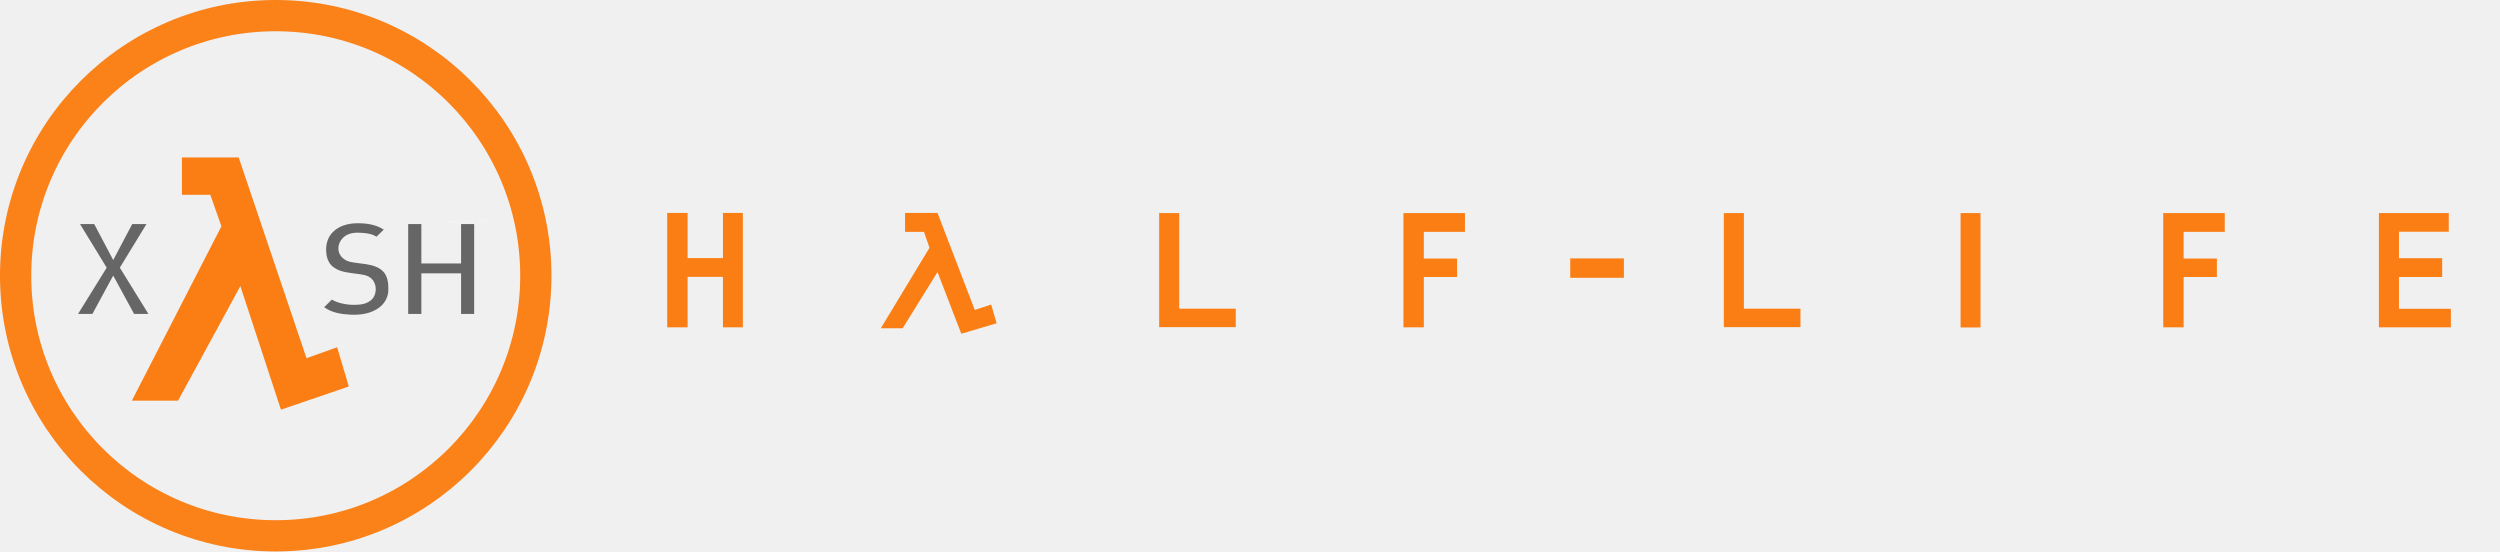
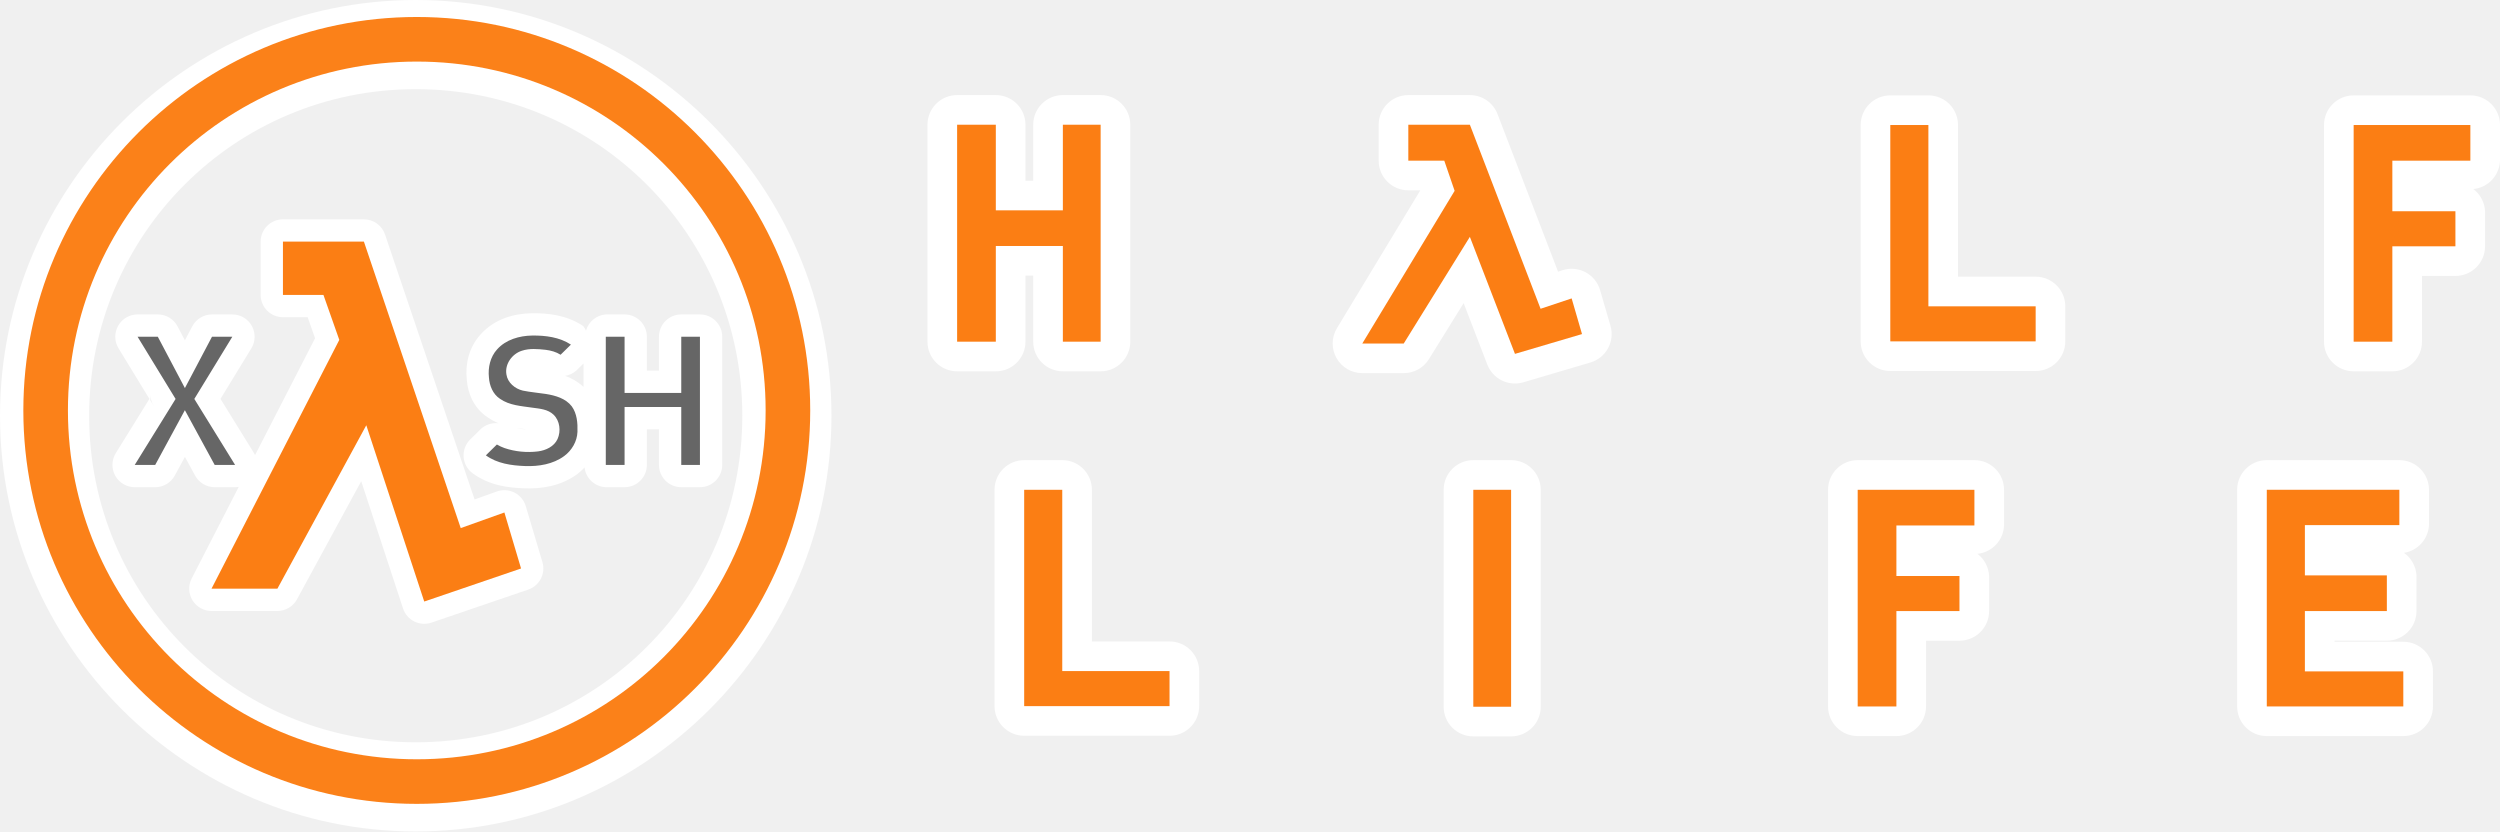
- <svg xmlns="http://www.w3.org/2000/svg" height="176.476" viewBox="0 0 1251.736 276.111" width="800.046">
-   <g fill="#fff" fill-opacity=".4" stroke-width="3.911">
-     <path d="M224.463 110.537q0 .376-.09.632-.135.382-.432.382-.198 0-.413-.09-.26-.11-.285-.27.088 0 .206.032.276.072.344.072.266 0 .401-.266.106-.213.106-.51 0-.21-.137-.598-.135-.391-.135-.545 0-.046.025-.075.028-.03.075-.03.122 0 .238.562.097.476.097.704zM225.668 110.857q0 .319-.185.5-.184.182-.51.182-.178 0-.275-.085-.097-.084-.097-.26 0-.247.322-.497.307-.238.567-.238.119 0 .156.147.022.085.022.25zm-.19.087q0-.037-.01-.072-.01-.037-.026-.084-.05.034-.166.169-.06.069-.103.1 0-.06.012-.097l.041-.09q-.138 0-.288.115-.147.116-.147.25 0 .09.1.09.191 0 .37-.093.215-.113.215-.288zM226.957 110.985q0 .153-.116.344-.13.216-.272.216-.04 0-.069-.044-.025-.047-.025-.09 0-.057.12-.176.121-.122.121-.166 0-.028-.01-.056t-.012-.038q-.234.054-.479.27-.24.215-.366.244-.025-.07-.025-.141 0-.088.041-.185.028-.069.094-.166.11-.165.232-.375l.216-.379q.156-.269.228-.382.038-.056.066-.084.041-.038.097-.05.038.012.053.047.02.034.02.081 0 .107-.138.288-.25.326-.257.338-.14.213-.14.385l.01.031q.171-.084.203-.097.128-.053.219-.053.1 0 .147.069.047.066.047.169zM228.41 110.8q0 .213-.104.454-.113.266-.279.366-.034-.04-.06-.09-.022-.05-.022-.1 0-.054.157-.317.069-.116.063-.203v-.04q-.116.034-.4.209l-.57.35q-.044 0-.081-.031-.034-.035-.034-.075 0-.066.21-.441.063-.113.225-.392.05.066.066.148.016.078.016.187v.072q.288-.172.45-.26.179-.096.245-.096.044 0 .08.1.042.1.042.16zM231.128 111.407q0 .057-.05.088-.047.028-.106.028-.053 0-.134-.012-.185-.029-.238-.029-.094 0-.37.022-.156.013-.225.013-.19 0-.19-.191 0-.182.118-.52.066-.19.247-.625.163-.391.207-.551.016-.05.025-.066.025-.037.063-.037.059 0 .1.087.041.085.041.154 0 .11-.128.369-.129.256-.25.504-.135.294-.135.447 0 .078.066.11.047.022.138.022.069 0 .237-.016.17-.019.226-.019.14 0 .231.04.129.057.129.182zM232.292 110.857q0 .319-.184.5-.185.182-.51.182-.179 0-.276-.085-.097-.084-.097-.26 0-.247.323-.497.306-.238.566-.238.12 0 .157.147.022.085.022.25zm-.19.087q0-.037-.01-.072l-.025-.084q-.05.034-.166.169-.06.069-.103.1 0-.06.013-.097.025-.053.04-.09-.137 0-.287.115-.147.116-.147.25 0 .09.1.09.19 0 .369-.093.216-.113.216-.288zM233.61 110.79q0 .101-.053.214-.05.112-.128.187v-.043q0-.038.01-.116.01-.078.01-.116 0-.053-.016-.078-.016-.028-.066-.028-.148 0-.367.228l-.472.498q-.019 0-.038-.004l-.062-.015q.01-.113.078-.25.185-.373.19-.398l.039-.147q.013-.047.034-.097.025-.053.056-.094.034-.044.088-.066l.03.376.207-.169q.138-.11.238-.11.1 0 .163.066t.063.163zM235.146 110.428q0 .131-.35.347-.338.207-.491.207-.072 0-.097-.05-.022-.05-.022-.141v-.085q.21 0 .381-.062.172-.063.3-.207-.093-.034-.19-.034-.229 0-.485.175-.282.19-.282.407 0 .206.282.288.044.012.529.087.284.044.284.154 0 .047-.103.075-.103.031-.263.031-.4 0-.632-.122-.306-.163-.306-.523 0-.375.375-.597.32-.188.726-.188.122 0 .222.056.122.07.122.182zM236.392 109.868q0 .069-.166.288-.166.219-.166.334 0 .06.069.12.156.137.156.168 0 .041-.028.079-.025.037-.066.037-.034 0-.097-.037-.044-.025-.169-.122l-.072.137q-.088.166-.119.241l-.094.288q-.08.194-.203.194v-.072q0-.222.144-.526.028-.056.156-.29-.247-.135-.544-.135 0-.116.047-.17.05-.055.166-.055.106 0 .266.037l.156.038q.06-.02.163-.204.253-.444.344-.51.025.04.041.082.02.04.02.078zM237.546 110.985q0 .153-.115.344-.132.216-.273.216-.04 0-.069-.044-.025-.047-.025-.09 0-.057.12-.176.121-.122.121-.166 0-.028-.01-.056l-.013-.038q-.234.054-.478.27-.241.215-.366.244-.025-.07-.025-.141 0-.088.04-.185.029-.069.095-.166.11-.165.231-.375l.216-.379q.156-.269.228-.382.038-.056.066-.084.041-.038.097-.05.038.012.053.047.02.034.02.081 0 .107-.138.288-.25.326-.257.338-.14.213-.14.385l.01.031q.171-.084.203-.097.128-.053.219-.053.1 0 .147.069.047.066.047.169zM240.115 109.965q0 .147-.156.394-.1.156-.329.45-.228.292-.284.382l.234.075q.229.07.229.25-.094.016-.185.029l-.034-.003v-.025q-.05-.013-.08-.013-.06 0-.189.02-.128.018-.194.018-.085 0-.137-.031-.053-.032-.053-.113 0-.066.24-.372.451-.573.454-.58.244-.331.244-.444 0-.043-.03-.065-.029-.022-.116-.022-.06 0-.248.116-.09.056-.147.056l-.053-.01q-.019-.012-.04-.047-.023-.037-.023-.059 0-.131.254-.24.216-.095.375-.095.135 0 .207.1.062.088.062.229zM241.996 110.528q0 .379-.41.67-.375.266-.773.266-.197 0-.313-.1-.116-.1-.116-.292 0-.425.373-.738.353-.297.792-.297.222 0 .334.131.113.132.113.36zm-.19.072q0-.144-.164-.216-.122-.053-.29-.053-.248 0-.517.24-.269.242-.269.486 0 .1.05.144.053.04.16.04.306 0 .638-.169.391-.2.391-.472zM243.43 109.965q0 .147-.157.394-.1.156-.329.45-.228.292-.285.382l.235.075q.229.07.229.25-.094.016-.185.029l-.034-.003v-.025q-.05-.013-.081-.013-.06 0-.188.02-.128.018-.194.018-.084 0-.138-.031-.053-.032-.053-.113 0-.066.241-.372.451-.573.454-.58.244-.331.244-.444 0-.043-.03-.065-.029-.022-.117-.022-.059 0-.247.116-.09.056-.147.056l-.053-.01q-.019-.012-.04-.047-.023-.037-.023-.059 0-.131.253-.24.216-.095.376-.095.135 0 .206.1.063.088.063.229zM244.869 109.965q0 .147-.157.394-.1.156-.328.45-.229.292-.285.382l.234.075q.229.07.229.25-.094.016-.185.029l-.034-.003v-.025q-.05-.013-.08-.013-.06 0-.188.02-.129.018-.194.018-.084 0-.138-.031-.053-.032-.053-.113 0-.066.24-.372.451-.573.455-.58.244-.331.244-.444 0-.043-.031-.065-.028-.022-.116-.022-.06 0-.247.116-.091.056-.147.056l-.053-.01q-.02-.012-.041-.047-.022-.037-.022-.059 0-.131.253-.24.216-.095.375-.095.135 0 .207.1.063.088.063.229z" />
+ <svg xmlns="http://www.w3.org/2000/svg" height="186.477" viewBox="0 0 877.237 291.758" width="560.685" version="1.1" id="svg5">
+   <defs id="defs5" />
+   <path style="baseline-shift:baseline;display:inline;overflow:visible;opacity:0.98;vector-effect:none;fill:#ffffff;stroke-linecap:round;stroke-linejoin:round;paint-order:markers stroke fill;enable-background:accumulate;stop-color:#000000;stop-opacity:1" d="M 145.879,0 C 65.498,0 0,65.498 0,145.879 c 0,80.381 65.498,145.879 145.879,145.879 80.381,0 145.879,-65.498 145.879,-145.879 C 291.758,65.498 226.26,0 145.879,0 Z m 0,31.291 c 63.47,0 114.588,51.118 114.588,114.588 0,63.47 -51.118,114.588 -114.588,114.588 -63.47,0 -114.588,-51.118 -114.588,-114.588 0,-63.47 51.118,-114.588 114.588,-114.588 z" id="circle2-7" />
+   <g fill="#ffffff" fill-opacity="0.4" stroke-width="3.911" id="g1" transform="translate(8.190981,5.960927)">
+     <path d="m 224.463,110.537 q 0,0.376 -0.09,0.632 -0.135,0.382 -0.432,0.382 -0.198,0 -0.413,-0.09 -0.26,-0.11 -0.285,-0.27 0.088,0 0.206,0.032 0.276,0.072 0.344,0.072 0.266,0 0.401,-0.266 0.106,-0.213 0.106,-0.51 0,-0.21 -0.137,-0.598 -0.135,-0.391 -0.135,-0.545 0,-0.046 0.025,-0.075 0.028,-0.03 0.075,-0.03 0.122,0 0.238,0.562 0.097,0.476 0.097,0.704 z m 1.205,0.32 q 0,0.319 -0.185,0.5 -0.184,0.182 -0.51,0.182 -0.178,0 -0.275,-0.085 -0.097,-0.084 -0.097,-0.26 0,-0.247 0.322,-0.497 0.307,-0.238 0.567,-0.238 0.119,0 0.156,0.147 0.022,0.085 0.022,0.25 z m -0.19,0.087 q 0,-0.037 -0.01,-0.072 -0.01,-0.037 -0.026,-0.084 -0.05,0.034 -0.166,0.169 -0.06,0.069 -0.103,0.1 0,-0.06 0.012,-0.097 l 0.041,-0.09 q -0.138,0 -0.288,0.115 -0.147,0.116 -0.147,0.25 0,0.09 0.1,0.09 0.191,0 0.37,-0.093 0.215,-0.113 0.215,-0.288 z m 1.479,0.041 q 0,0.153 -0.116,0.344 -0.13,0.216 -0.272,0.216 -0.04,0 -0.069,-0.044 -0.025,-0.047 -0.025,-0.09 0,-0.057 0.12,-0.176 0.121,-0.122 0.121,-0.166 0,-0.028 -0.01,-0.056 -0.01,-0.028 -0.012,-0.038 -0.234,0.054 -0.479,0.27 -0.24,0.215 -0.366,0.244 -0.025,-0.07 -0.025,-0.141 0,-0.088 0.041,-0.185 0.028,-0.069 0.094,-0.166 0.11,-0.165 0.232,-0.375 l 0.216,-0.379 q 0.156,-0.269 0.228,-0.382 0.038,-0.056 0.066,-0.084 0.041,-0.038 0.097,-0.05 0.038,0.012 0.053,0.047 0.02,0.034 0.02,0.081 0,0.107 -0.138,0.288 -0.25,0.326 -0.257,0.338 -0.14,0.213 -0.14,0.385 l 0.01,0.031 q 0.171,-0.084 0.203,-0.097 0.128,-0.053 0.219,-0.053 0.1,0 0.147,0.069 0.047,0.066 0.047,0.169 z m 1.453,-0.185 q 0,0.213 -0.104,0.454 -0.113,0.266 -0.279,0.366 -0.034,-0.04 -0.06,-0.09 -0.022,-0.05 -0.022,-0.1 0,-0.054 0.157,-0.317 0.069,-0.116 0.063,-0.203 v -0.04 q -0.116,0.034 -0.4,0.209 l -0.57,0.35 q -0.044,0 -0.081,-0.031 -0.034,-0.035 -0.034,-0.075 0,-0.066 0.21,-0.441 0.063,-0.113 0.225,-0.392 0.05,0.066 0.066,0.148 0.016,0.078 0.016,0.187 v 0.072 q 0.288,-0.172 0.45,-0.26 0.179,-0.096 0.245,-0.096 0.044,0 0.08,0.1 0.042,0.1 0.042,0.16 z m 2.718,0.607 q 0,0.057 -0.05,0.088 -0.047,0.028 -0.106,0.028 -0.053,0 -0.134,-0.012 -0.185,-0.029 -0.238,-0.029 -0.094,0 -0.37,0.022 -0.156,0.013 -0.225,0.013 -0.19,0 -0.19,-0.191 0,-0.182 0.118,-0.52 0.066,-0.19 0.247,-0.625 0.163,-0.391 0.207,-0.551 0.016,-0.05 0.025,-0.066 0.025,-0.037 0.063,-0.037 0.059,0 0.1,0.087 0.041,0.085 0.041,0.154 0,0.11 -0.128,0.369 -0.129,0.256 -0.25,0.504 -0.135,0.294 -0.135,0.447 0,0.078 0.066,0.11 0.047,0.022 0.138,0.022 0.069,0 0.237,-0.016 0.17,-0.019 0.226,-0.019 0.14,0 0.231,0.04 0.129,0.057 0.129,0.182 z m 1.164,-0.55 q 0,0.319 -0.184,0.5 -0.185,0.182 -0.51,0.182 -0.179,0 -0.276,-0.085 -0.097,-0.084 -0.097,-0.26 0,-0.247 0.323,-0.497 0.306,-0.238 0.566,-0.238 0.12,0 0.157,0.147 0.022,0.085 0.022,0.25 z m -0.19,0.087 q 0,-0.037 -0.01,-0.072 l -0.025,-0.084 q -0.05,0.034 -0.166,0.169 -0.06,0.069 -0.103,0.1 0,-0.06 0.013,-0.097 0.025,-0.053 0.04,-0.09 -0.137,0 -0.287,0.115 -0.147,0.116 -0.147,0.25 0,0.09 0.1,0.09 0.19,0 0.369,-0.093 0.216,-0.113 0.216,-0.288 z m 1.508,-0.154 q 0,0.101 -0.053,0.214 -0.05,0.112 -0.128,0.187 v -0.043 q 0,-0.038 0.01,-0.116 0.01,-0.078 0.01,-0.116 0,-0.053 -0.016,-0.078 -0.016,-0.028 -0.066,-0.028 -0.148,0 -0.367,0.228 l -0.472,0.498 q -0.019,0 -0.038,-0.004 l -0.062,-0.015 q 0.01,-0.113 0.078,-0.25 0.185,-0.373 0.19,-0.398 l 0.039,-0.147 q 0.013,-0.047 0.034,-0.097 0.025,-0.053 0.056,-0.094 0.034,-0.044 0.088,-0.066 l 0.03,0.376 0.207,-0.169 q 0.138,-0.11 0.238,-0.11 0.1,0 0.163,0.066 0.063,0.066 0.063,0.163 z m 1.536,-0.362 q 0,0.131 -0.35,0.347 -0.338,0.207 -0.491,0.207 -0.072,0 -0.097,-0.05 -0.022,-0.05 -0.022,-0.141 v -0.085 q 0.21,0 0.381,-0.062 0.172,-0.063 0.3,-0.207 -0.093,-0.034 -0.19,-0.034 -0.229,0 -0.485,0.175 -0.282,0.19 -0.282,0.407 0,0.206 0.282,0.288 0.044,0.012 0.529,0.087 0.284,0.044 0.284,0.154 0,0.047 -0.103,0.075 -0.103,0.031 -0.263,0.031 -0.4,0 -0.632,-0.122 -0.306,-0.163 -0.306,-0.523 0,-0.375 0.375,-0.597 0.32,-0.188 0.726,-0.188 0.122,0 0.222,0.056 0.122,0.07 0.122,0.182 z m 1.246,-0.56 q 0,0.069 -0.166,0.288 -0.166,0.219 -0.166,0.334 0,0.06 0.069,0.12 0.156,0.137 0.156,0.168 0,0.041 -0.028,0.079 -0.025,0.037 -0.066,0.037 -0.034,0 -0.097,-0.037 -0.044,-0.025 -0.169,-0.122 l -0.072,0.137 q -0.088,0.166 -0.119,0.241 l -0.094,0.288 q -0.08,0.194 -0.203,0.194 v -0.072 q 0,-0.222 0.144,-0.526 0.028,-0.056 0.156,-0.29 -0.247,-0.135 -0.544,-0.135 0,-0.116 0.047,-0.17 0.05,-0.055 0.166,-0.055 0.106,0 0.266,0.037 l 0.156,0.038 q 0.06,-0.02 0.163,-0.204 0.253,-0.444 0.344,-0.51 0.025,0.04 0.041,0.082 0.02,0.04 0.02,0.078 z m 1.154,1.117 q 0,0.153 -0.115,0.344 -0.132,0.216 -0.273,0.216 -0.04,0 -0.069,-0.044 -0.025,-0.047 -0.025,-0.09 0,-0.057 0.12,-0.176 0.121,-0.122 0.121,-0.166 0,-0.028 -0.01,-0.056 l -0.013,-0.038 q -0.234,0.054 -0.478,0.27 -0.241,0.215 -0.366,0.244 -0.025,-0.07 -0.025,-0.141 0,-0.088 0.04,-0.185 0.029,-0.069 0.095,-0.166 0.11,-0.165 0.231,-0.375 l 0.216,-0.379 q 0.156,-0.269 0.228,-0.382 0.038,-0.056 0.066,-0.084 0.041,-0.038 0.097,-0.05 0.038,0.012 0.053,0.047 0.02,0.034 0.02,0.081 0,0.107 -0.138,0.288 -0.25,0.326 -0.257,0.338 -0.14,0.213 -0.14,0.385 l 0.01,0.031 q 0.171,-0.084 0.203,-0.097 0.128,-0.053 0.219,-0.053 0.1,0 0.147,0.069 0.047,0.066 0.047,0.169 z m 2.569,-1.02 q 0,0.147 -0.156,0.394 -0.1,0.156 -0.329,0.45 -0.228,0.292 -0.284,0.382 l 0.234,0.075 q 0.229,0.07 0.229,0.25 -0.094,0.016 -0.185,0.029 l -0.034,-0.003 v -0.025 q -0.05,-0.013 -0.08,-0.013 -0.06,0 -0.189,0.02 -0.128,0.018 -0.194,0.018 -0.085,0 -0.137,-0.031 -0.053,-0.032 -0.053,-0.113 0,-0.066 0.24,-0.372 0.451,-0.573 0.454,-0.58 0.244,-0.331 0.244,-0.444 0,-0.043 -0.03,-0.065 -0.029,-0.022 -0.116,-0.022 -0.06,0 -0.248,0.116 -0.09,0.056 -0.147,0.056 l -0.053,-0.01 q -0.019,-0.012 -0.04,-0.047 -0.023,-0.037 -0.023,-0.059 0,-0.131 0.254,-0.24 0.216,-0.095 0.375,-0.095 0.135,0 0.207,0.1 0.062,0.088 0.062,0.229 z m 1.881,0.563 q 0,0.379 -0.41,0.67 -0.375,0.266 -0.773,0.266 -0.197,0 -0.313,-0.1 -0.116,-0.1 -0.116,-0.292 0,-0.425 0.373,-0.738 0.353,-0.297 0.792,-0.297 0.222,0 0.334,0.131 0.113,0.132 0.113,0.36 z m -0.19,0.072 q 0,-0.144 -0.164,-0.216 -0.122,-0.053 -0.29,-0.053 -0.248,0 -0.517,0.24 -0.269,0.242 -0.269,0.486 0,0.1 0.05,0.144 0.053,0.04 0.16,0.04 0.306,0 0.638,-0.169 0.391,-0.2 0.391,-0.472 z m 1.624,-0.635 q 0,0.147 -0.157,0.394 -0.1,0.156 -0.329,0.45 -0.228,0.292 -0.285,0.382 l 0.235,0.075 q 0.229,0.07 0.229,0.25 -0.094,0.016 -0.185,0.029 l -0.034,-0.003 v -0.025 q -0.05,-0.013 -0.081,-0.013 -0.06,0 -0.188,0.02 -0.128,0.018 -0.194,0.018 -0.084,0 -0.138,-0.031 -0.053,-0.032 -0.053,-0.113 0,-0.066 0.241,-0.372 0.451,-0.573 0.454,-0.58 0.244,-0.331 0.244,-0.444 0,-0.043 -0.03,-0.065 -0.029,-0.022 -0.117,-0.022 -0.059,0 -0.247,0.116 -0.09,0.056 -0.147,0.056 l -0.053,-0.01 q -0.019,-0.012 -0.04,-0.047 -0.023,-0.037 -0.023,-0.059 0,-0.131 0.253,-0.24 0.216,-0.095 0.376,-0.095 0.135,0 0.206,0.1 0.063,0.088 0.063,0.229 z m 1.439,0 q 0,0.147 -0.157,0.394 -0.1,0.156 -0.328,0.45 -0.229,0.292 -0.285,0.382 l 0.234,0.075 q 0.229,0.07 0.229,0.25 -0.094,0.016 -0.185,0.029 l -0.034,-0.003 v -0.025 q -0.05,-0.013 -0.08,-0.013 -0.06,0 -0.188,0.02 -0.129,0.018 -0.194,0.018 -0.084,0 -0.138,-0.031 -0.053,-0.032 -0.053,-0.113 0,-0.066 0.24,-0.372 0.451,-0.573 0.455,-0.58 0.244,-0.331 0.244,-0.444 0,-0.043 -0.031,-0.065 -0.028,-0.022 -0.116,-0.022 -0.06,0 -0.247,0.116 -0.091,0.056 -0.147,0.056 l -0.053,-0.01 q -0.02,-0.012 -0.041,-0.047 -0.022,-0.037 -0.022,-0.059 0,-0.131 0.253,-0.24 0.216,-0.095 0.375,-0.095 0.135,0 0.207,0.1 0.063,0.088 0.063,0.229 z" id="path1" />
  </g>
-   <g fill="#fb7e14" stroke-width=".183">
-     <path d="M371.948 106.612v57.268h-9.973v-25.258H344.28v25.258h-10.215v-57.268h10.215v22.602h17.696v-22.602zM481.31 167.098l-11.903-30.886-17.454 28.15h-10.937l24.37-40.298-2.733-7.96h-9.492v-9.492h16.246l18.663 48.581 8.201-2.736 2.737 9.415zM590.436 154.55h28.314v9.249h-38.367v-57.108h10.053zM732.689 106.691h.805v9.413h-20.593v13.349h16.648v9.253h-16.648v25.174h-10.214V106.69zM813.074 129.374v9.733h-26.865v-9.733zM873.157 154.55h28.316v9.249h-38.369v-57.108h10.053zM990.746 106.691h.885v57.271h-9.978v-57.27zM1113.117 106.691h.806v9.413h-20.591v13.349h16.646v9.253h-16.646v25.174h-10.217V106.69zM1227.134 154.63v9.25h-36.035V106.69h34.99v9.33h-24.935v13.27h21.636v9.415h-21.636v15.925z" />
+   <g id="g25" transform="translate(-580.4427,349.4789)">
+     <path style="baseline-shift:baseline;display:inline;overflow:visible;vector-effect:none;fill:#ffffff;stroke:none;stroke-width:20.799;stroke-linecap:round;stroke-linejoin:round;stroke-dasharray:none;stroke-opacity:1;paint-order:markers stroke fill;enable-background:accumulate;stop-color:#000000" d="m 1375.848,-188.02 a 10.401,10.401 0 0 0 -10.401,10.399 v 76.029 a 10.401,10.401 0 0 0 10.401,10.399 h 47.904 a 10.401,10.401 0 0 0 10.399,-10.399 v -12.297 a 10.401,10.401 0 0 0 -10.399,-10.401 h -24.139 v -0.371 h 18.362 a 10.401,10.401 0 0 0 10.401,-10.399 v -12.517 a 10.401,10.401 0 0 0 -4.393,-7.911 10.401,10.401 0 0 0 8.778,-9.729 v -12.403 a 10.401,10.401 0 0 0 -10.399,-10.399 z" id="path24" />
+     <path style="baseline-shift:baseline;display:inline;overflow:visible;vector-effect:none;fill:#ffffff;stroke:none;stroke-width:20.799;stroke-linecap:round;stroke-linejoin:round;stroke-dasharray:none;stroke-opacity:1;paint-order:markers stroke fill;enable-background:accumulate;stop-color:#000000" d="m 1232.297,-188.02 a 10.401,10.401 0 0 0 -10.399,10.399 v 76.029 a 10.401,10.401 0 0 0 10.399,10.399 h 13.582 a 10.401,10.401 0 0 0 10.399,-10.399 v -23.067 h 11.731 a 10.401,10.401 0 0 0 10.399,-10.401 v -12.299 a 10.401,10.401 0 0 0 -4.092,-7.787 10.401,10.401 0 0 0 9.337,-9.96 v -12.512 a 10.401,10.401 0 0 0 -10.399,-10.401 h -1.072 z" id="path23" />
+     <path style="baseline-shift:baseline;display:inline;overflow:visible;vector-effect:none;fill:#ffffff;stroke:none;stroke-width:20.799;stroke-linecap:round;stroke-linejoin:round;stroke-dasharray:none;stroke-opacity:1;paint-order:markers stroke fill;enable-background:accumulate;stop-color:#000000" d="m 1109.504,-188.02 -12.089,0.003 a 10.401,10.401 0 0 0 -10.399,10.399 v 76.135 a 10.401,10.401 0 0 0 10.399,10.399 h 13.265 a 10.401,10.401 0 0 0 10.399,-10.399 v -76.135 a 10.401,10.401 0 0 0 -10.399,-10.401 z" id="path22" />
+     <path style="baseline-shift:baseline;display:inline;overflow:visible;vector-effect:none;fill:#ffffff;stroke:none;stroke-width:20.799;stroke-linecap:round;stroke-linejoin:round;stroke-dasharray:none;stroke-opacity:1;paint-order:markers stroke fill;enable-background:accumulate;stop-color:#000000" d="m 939.82,-188.02 a 10.401,10.401 0 0 0 -10.399,10.401 v 75.917 a 10.401,10.401 0 0 0 10.399,10.399 h 51.007 a 10.401,10.401 0 0 0 10.401,-10.399 v -12.294 a 10.401,10.401 0 0 0 -10.401,-10.401 h -27.242 v -53.222 a 10.401,10.401 0 0 0 -10.401,-10.401 z" id="path21" />
+     <path style="baseline-shift:baseline;display:inline;overflow:visible;vector-effect:none;fill:#fb7e14;stroke:none;stroke-width:20.799;stroke-linecap:round;stroke-linejoin:round;stroke-dasharray:none;stroke-opacity:1;paint-order:markers stroke fill;enable-background:accumulate;stop-color:#000000" d="m 1423.751,-113.891 v 12.297 h -47.904 v -76.027 h 46.515 v 12.403 h -33.148 v 17.641 h 28.762 v 12.516 h -28.762 v 21.17 z" id="path17" />
+     <path style="baseline-shift:baseline;display:inline;overflow:visible;vector-effect:none;fill:#fb7e14;stroke:none;stroke-width:20.799;stroke-linecap:round;stroke-linejoin:round;stroke-dasharray:none;stroke-opacity:1;paint-order:markers stroke fill;enable-background:accumulate;stop-color:#000000" d="m 1272.18,-177.619 h 1.071 v 12.513 h -27.373 v 17.746 h 22.129 v 12.301 h -22.129 v 33.466 h -13.582 v -76.027 z" id="path16" />
+     <path style="baseline-shift:baseline;display:inline;overflow:visible;vector-effect:none;fill:#fb7e14;stroke:none;stroke-width:20.799;stroke-linecap:round;stroke-linejoin:round;stroke-dasharray:none;stroke-opacity:1;paint-order:markers stroke fill;enable-background:accumulate;stop-color:#000000" d="m 1109.504,-177.619 h 1.177 v 76.134 h -13.264 v -76.133 z" id="path15" />
+     <path style="baseline-shift:baseline;display:inline;overflow:visible;vector-effect:none;fill:#fb7e14;stroke:none;stroke-width:20.799;stroke-linecap:round;stroke-linejoin:round;stroke-dasharray:none;stroke-opacity:1;paint-order:markers stroke fill;enable-background:accumulate;stop-color:#000000" d="m 953.185,-113.997 h 37.642 v 12.295 h -51.007 v -75.918 h 13.364 z" id="path14" />
  </g>
-   <g transform="translate(40.695 37.595)">
-     <circle cx="97.361" cy="100.461" r="130.233" style="opacity:.98;fill:none;stroke:#fb7e14;stroke-width:15.646;stroke-linecap:round;stroke-linejoin:round" />
-     <path d="m128.102 136.27 5.847 19.65-33.974 11.6-20.33-61.86-31.197 57.352H25.33l44.84-87.305-5.563-15.782h-14.21V41.231h28.41L112.78 141.75z" fill="#fb7e14" />
-     <g fill="#666" stroke-width=".661">
-       <path d="m11.723 94.79 1.004 1.642-14.336 23.144h7.187l10.41-19.203c3.485 6.4 6.97 12.802 10.453 19.203h7.164c-4.768-7.715-9.537-15.43-14.304-23.146 4.445-7.278 8.892-14.555 13.338-21.832h-7.135l-9.51 18.02-9.508-18.02h-7.1l12.337 20.191zM137.86 74.184c-4.488.07-9.25 1.41-12.32 4.864-2.409 2.642-3.24 6.378-2.86 9.868.194 2.87 1.388 5.832 3.868 7.459 3.332 2.342 7.525 2.549 11.418 3.126 2.57.35 5.427.554 7.393 2.46 2.228 2.15 2.636 5.772 1.397 8.535-1.21 2.64-4.1 3.983-6.85 4.342-3.93.486-7.996.107-11.75-1.166a14.842 14.842 0 0 1-2.685-1.256l-3.871 3.805c3.946 2.872 8.972 3.58 13.729 3.755 4.775.181 9.842-.62 13.769-3.519 2.683-1.985 4.526-5.129 4.646-8.496.097-3.059-.148-6.384-2.002-8.94-2.148-2.794-5.76-3.802-9.088-4.338-2.688-.422-5.414-.625-8.08-1.175-2.758-.645-5.342-2.78-5.763-5.69-.614-3.614 1.99-7.2 5.384-8.288 2.699-.915 5.617-.632 8.399-.336 1.832.23 3.66.727 5.228 1.728l3.621-3.557c-3.974-2.621-8.924-3.238-13.584-3.181zM163.684 119.576h6.59v-20.31h19.89v20.31h6.553V74.598h-6.553v19.715h-19.89V74.597h-6.59z" />
-     </g>
+   <g id="g26" transform="translate(-7.0143,-1.021214)">
+     <path style="baseline-shift:baseline;display:inline;overflow:visible;vector-effect:none;fill:#ffffff;stroke:none;stroke-width:20.799;stroke-linecap:round;stroke-linejoin:round;stroke-dasharray:none;stroke-opacity:1;paint-order:markers stroke fill;enable-background:accumulate;stop-color:#000000" d="m 832.899,34.489 a 10.401,10.401 0 0 0 -10.401,10.399 v 76.029 a 10.401,10.401 0 0 0 10.401,10.399 h 13.577 a 10.401,10.401 0 0 0 10.401,-10.399 V 97.849 h 11.731 a 10.401,10.401 0 0 0 10.399,-10.401 v -12.299 a 10.401,10.401 0 0 0 -4.092,-7.787 10.401,10.401 0 0 0 9.337,-9.96 v -12.512 a 10.401,10.401 0 0 0 -10.399,-10.401 h -1.07 z" id="path20" />
+     <path style="baseline-shift:baseline;display:inline;overflow:visible;vector-effect:none;fill:#ffffff;stroke:none;stroke-width:20.799;stroke-linecap:round;stroke-linejoin:round;stroke-dasharray:none;stroke-opacity:1;paint-order:markers stroke fill;enable-background:accumulate;stop-color:#000000" d="m 670.311,34.489 a 10.401,10.401 0 0 0 -10.399,10.401 v 75.917 a 10.401,10.401 0 0 0 10.399,10.399 h 51.004 A 10.401,10.401 0 0 0 731.714,120.807 V 108.513 A 10.401,10.401 0 0 0 721.315,98.111 h -27.239 v -53.222 a 10.401,10.401 0 0 0 -10.401,-10.401 z" id="path19" />
+     <path style="baseline-shift:baseline;display:inline;overflow:visible;vector-effect:none;fill:#ffffff;stroke:none;stroke-width:20.799;stroke-linecap:round;stroke-linejoin:round;stroke-dasharray:none;stroke-opacity:1;paint-order:markers stroke fill;enable-background:accumulate;stop-color:#000000" d="m 501.185,34.385 a 10.401,10.401 0 0 0 -10.399,10.399 v 12.619 a 10.401,10.401 0 0 0 10.399,10.401 h 4.209 L 476.142,116.175 a 10.401,10.401 0 0 0 8.898,15.781 h 14.54 a 10.401,10.401 0 0 0 8.838,-4.92 l 12.18,-19.647 8.303,21.545 a 10.401,10.401 0 0 0 12.65,6.234 l 23.526,-6.948 a 10.401,10.401 0 0 0 7.042,-12.878 l -3.638,-12.515 a 10.401,10.401 0 0 0 -13.278,-6.961 l -1.47,0.488 -21.244,-55.299 a 10.401,10.401 0 0 0 -9.708,-6.67 z" id="path18" />
+     <path style="baseline-shift:baseline;display:inline;overflow:visible;vector-effect:none;fill:#ffffff;stroke:none;stroke-width:20.799;stroke-linecap:round;stroke-linejoin:round;stroke-dasharray:none;stroke-opacity:1;paint-order:markers stroke fill;enable-background:accumulate;stop-color:#000000" d="m 342.863,34.385 a 10.401,10.401 0 0 0 -10.399,10.399 v 76.132 a 10.401,10.401 0 0 0 10.399,10.399 h 13.579 a 10.401,10.401 0 0 0 10.401,-10.399 V 97.737 h 2.724 v 23.178 a 10.401,10.401 0 0 0 10.399,10.399 h 13.257 a 10.401,10.401 0 0 0 10.401,-10.399 V 44.783 a 10.401,10.401 0 0 0 -10.401,-10.399 h -13.255 a 10.401,10.401 0 0 0 -10.401,10.399 v 19.647 h -2.724 v -19.647 a 10.401,10.401 0 0 0 -10.401,-10.399 z" id="path5" />
+     <path style="baseline-shift:baseline;display:inline;overflow:visible;vector-effect:none;fill:#fb7e14;stroke:none;stroke-width:20.799;stroke-linecap:round;stroke-linejoin:round;stroke-dasharray:none;stroke-opacity:1;paint-order:markers stroke fill;enable-background:accumulate;stop-color:#000000" d="m 872.782,44.889 h 1.07 v 12.513 h -27.376 v 17.746 h 22.131 v 12.301 H 846.477 V 120.915 H 832.899 V 44.888 Z" id="path12" />
+     <path style="baseline-shift:baseline;display:inline;overflow:visible;vector-effect:none;fill:#fb7e14;stroke:none;stroke-width:20.799;stroke-linecap:round;stroke-linejoin:round;stroke-dasharray:none;stroke-opacity:1;paint-order:markers stroke fill;enable-background:accumulate;stop-color:#000000" d="m 683.675,108.512 h 37.64 v 12.295 H 670.311 V 44.889 h 13.364 z" id="path11" />
+     <path style="baseline-shift:baseline;display:inline;overflow:visible;vector-effect:none;fill:#fb7e14;stroke:none;stroke-width:20.799;stroke-linecap:round;stroke-linejoin:round;stroke-dasharray:none;stroke-opacity:1;paint-order:markers stroke fill;enable-background:accumulate;stop-color:#000000" d="M 538.607,125.193 522.783,84.134 499.58,121.555 h -14.539 l 32.397,-53.571 -3.633,-10.582 h -12.618 v -12.618 h 21.597 l 24.81,64.582 10.902,-3.637 3.638,12.516 z" id="path2" />
+     <path style="baseline-shift:baseline;display:inline;overflow:visible;vector-effect:none;fill:#fb7e14;stroke:none;stroke-width:20.799;stroke-linecap:round;stroke-linejoin:round;stroke-dasharray:none;stroke-opacity:1;paint-order:markers stroke fill;enable-background:accumulate;stop-color:#000000" d="M 393.224,44.784 V 120.915 H 379.966 V 87.337 H 356.443 V 120.915 H 342.863 V 44.784 H 356.443 v 30.046 h 23.525 v -30.046 z" id="path6" />
+   </g>
+   <path style="baseline-shift:baseline;display:inline;overflow:visible;opacity:0.98;vector-effect:none;fill:#fb7e14;stroke-linecap:round;stroke-linejoin:round;enable-background:accumulate;stop-color:#000000;stop-opacity:1" d="m 146.246,5.961 c -76.154,0 -138.055,61.903 -138.055,138.057 0,76.154 61.901,138.055 138.055,138.055 76.154,0 138.057,-61.901 138.057,-138.055 0,-76.154 -61.903,-138.057 -138.057,-138.057 z m 0,15.646 c 67.698,0 122.41,54.712 122.41,122.41 0,67.698 -54.712,122.41 -122.41,122.41 -67.698,0 -122.41,-54.712 -122.41,-122.41 10e-7,-67.698 54.712,-122.41 122.41,-122.41 z" id="circle2" />
+   <g id="path3" style="opacity:1" transform="translate(0,1.091501e-4)">
+     <path style="baseline-shift:baseline;display:inline;overflow:visible;vector-effect:none;fill:#ffffff;stroke-linecap:round;stroke-linejoin:round;paint-order:markers stroke fill;enable-background:accumulate;stop-color:#000000;stop-opacity:1" d="m 99.283,76.965 a 7.824,7.824 0 0 0 -7.822,7.822 v 18.693 a 7.824,7.824 0 0 0 7.822,7.824 h 8.672 l 2.604,7.381 -43.301,84.309 a 7.824,7.824 0 0 0 6.959,11.396 h 23.117 a 7.824,7.824 0 0 0 6.871,-4.084 l 22.547,-41.451 14.678,44.662 a 7.824,7.824 0 0 0 9.959,4.961 l 33.975,-11.6 a 7.824,7.824 0 0 0 4.969,-9.635 l -5.846,-19.648 a 7.824,7.824 0 0 0 -10.133,-5.137 l -7.826,2.799 -31.424,-92.977 a 7.824,7.824 0 0 0 -7.41,-5.316 z m 7.822,15.645 h 14.975 l 32.176,95.201 a 7.824,7.824 0 0 0 10.045,4.861 l 7.545,-2.699 1.348,4.529 -19.371,6.613 -17.859,-54.342 a 7.824,7.824 0 0 0 -14.305,-1.295 l -28.975,53.266 h -5.656 l 38.988,-75.908 a 7.824,7.824 0 0 0 0.418,-6.174 l -5.562,-15.781 a 7.824,7.824 0 0 0 -7.379,-5.223 h -6.387 z" id="path7" />
+     <path style="baseline-shift:baseline;display:inline;overflow:visible;vector-effect:none;fill:#fb7e14;stroke-linecap:round;stroke-linejoin:round;paint-order:markers stroke fill;enable-background:accumulate;stop-color:#000000;stop-opacity:1" d="m 176.988,179.826 5.847,19.65 -33.974,11.6 -20.33,-61.86 -31.197,57.352 h -23.118 l 44.84,-87.305 -5.563,-15.782 H 99.283 V 84.787 h 28.41 l 33.973,100.519 z" id="path8" />
+   </g>
+   <g id="path4" style="opacity:1" transform="translate(0,1.091501e-4)">
+     <path style="baseline-shift:baseline;display:inline;overflow:visible;vector-effect:none;fill:#ffffff;stroke-linecap:round;stroke-linejoin:round;paint-order:markers stroke fill;enable-background:accumulate;stop-color:#000000;stop-opacity:1" d="m 186.744,109.916 v 0.004 c -0.03,3.3e-4 -0.065,-0.002 -0.096,-0.002 a 7.824,7.824 0 0 0 -0.025,0.012 v -0.012 c -5.945,0.093 -12.941,1.781 -18.01,7.457 -4.206,4.639 -5.363,10.526 -4.828,15.777 0.343,4.598 2.243,9.89 7.268,13.242 1.313,0.91 2.626,1.597 3.912,2.137 a 7.824,7.824 0 0 0 -6.092,1.861 l -3.871,3.805 a 7.824,7.824 0 0 0 0.881,11.904 c 6.007,4.372 12.716,5.052 18.045,5.248 5.855,0.221 12.746,-0.646 18.703,-5.043 a 7.824,7.824 0 0 0 0.006,-0.006 c 0.903,-0.668 1.705,-1.46 2.484,-2.27 a 7.824,7.824 0 0 0 7.449,6.924 h 6.59 a 7.824,7.824 0 0 0 7.822,-7.824 v -12.486 h 4.244 v 12.486 a 7.824,7.824 0 0 0 7.824,7.824 h 6.553 a 7.824,7.824 0 0 0 7.822,-7.824 V 118.154 a 7.824,7.824 0 0 0 -7.822,-7.824 h -6.553 a 7.824,7.824 0 0 0 -7.824,7.824 v 11.893 h -4.244 v -11.895 a 7.824,7.824 0 0 0 -7.822,-7.822 h -6.59 a 7.824,7.824 0 0 0 -6.945,5.703 7.824,7.824 0 0 0 -0.988,-1.643 c -5.957,-3.929 -12.481,-4.526 -17.879,-4.469 a 7.824,7.824 0 0 0 -0.012,-0.006 z m -138.473,0.414 a 7.824,7.824 0 0 0 -6.676,11.902 l 10.832,17.729 -11.801,19.051 a 7.824,7.824 0 0 0 6.65,11.943 h 7.188 a 7.824,7.824 0 0 0 6.877,-4.096 l 3.547,-6.541 c 1.189,2.184 2.378,4.369 3.566,6.553 a 7.824,7.824 0 0 0 6.871,4.084 h 7.164 a 7.824,7.824 0 0 0 6.656,-11.936 c -3.926,-6.353 -7.852,-12.705 -11.777,-19.057 3.61,-5.91 7.221,-11.82 10.832,-17.73 a 7.824,7.824 0 0 0 -6.676,-11.902 h -7.135 a 7.824,7.824 0 0 0 -6.92,4.172 l -2.59,4.908 -2.59,-4.906 a 7.824,7.824 0 0 0 -6.92,-4.174 z m 156.477,17.215 v 8.217 c -2.054,-1.881 -4.26,-3.116 -6.453,-3.869 a 7.824,7.824 0 0 0 3.895,-1.834 z m -34.793,4.949 c 0.003,0.022 0.016,0.038 0.019,0.061 0.007,0.044 0.002,0.085 0.01,0.129 z M 52.785,138.346 a 7.824,7.824 0 0 0 1.15,4.08 l -1.15,-1.881 z m 146.893,1.541 0.012,0.014 c -10e-4,-0.001 -0.003,-8.5e-4 -0.004,-0.002 -0.004,-0.003 -0.004,-0.008 -0.008,-0.012 z m -18.633,10.248 c 1.369,0.203 2.698,0.404 3.758,0.533 -1.289,-0.046 -2.53,-0.234 -3.758,-0.533 z" id="path9" />
+     <path style="baseline-shift:baseline;display:inline;overflow:visible;vector-effect:none;fill:#666666;stroke-linecap:round;stroke-linejoin:round;paint-order:markers stroke fill;enable-background:accumulate;stop-color:#000000;stop-opacity:1" d="m 60.609,138.346 1.004,1.642 -14.336,23.144 h 7.187 l 10.41,-19.203 c 3.485,6.4 6.97,12.802 10.453,19.203 h 7.164 c -4.768,-7.715 -9.537,-15.43 -14.304,-23.146 4.445,-7.278 8.892,-14.555 13.338,-21.832 h -7.135 l -9.51,18.02 -9.508,-18.02 h -7.1 l 12.337,20.191 z m 126.137,-20.606 c -4.488,0.07 -9.25,1.41 -12.32,4.864 -2.409,2.642 -3.24,6.378 -2.86,9.868 0.194,2.87 1.388,5.832 3.868,7.459 3.332,2.342 7.525,2.549 11.418,3.126 2.57,0.35 5.427,0.554 7.393,2.46 2.228,2.15 2.636,5.772 1.397,8.535 -1.21,2.64 -4.1,3.983 -6.85,4.342 -3.93,0.486 -7.996,0.107 -11.75,-1.166 a 14.842,14.842 0 0 1 -2.685,-1.256 l -3.871,3.805 c 3.946,2.872 8.972,3.58 13.729,3.755 4.775,0.181 9.842,-0.62 13.769,-3.519 2.683,-1.985 4.526,-5.129 4.646,-8.496 0.097,-3.059 -0.148,-6.384 -2.002,-8.94 -2.148,-2.794 -5.76,-3.802 -9.088,-4.338 -2.688,-0.422 -5.414,-0.625 -8.08,-1.175 -2.758,-0.645 -5.342,-2.78 -5.763,-5.69 -0.614,-3.614 1.99,-7.2 5.384,-8.288 2.699,-0.915 5.617,-0.632 8.399,-0.336 1.832,0.23 3.66,0.727 5.228,1.728 l 3.621,-3.557 c -3.974,-2.621 -8.924,-3.238 -13.584,-3.181 z m 25.824,45.392 h 6.59 v -20.31 h 19.89 v 20.31 h 6.553 v -44.978 h -6.553 v 19.715 h -19.89 v -19.716 h -6.59 z" id="path10" />
  </g>
</svg>
